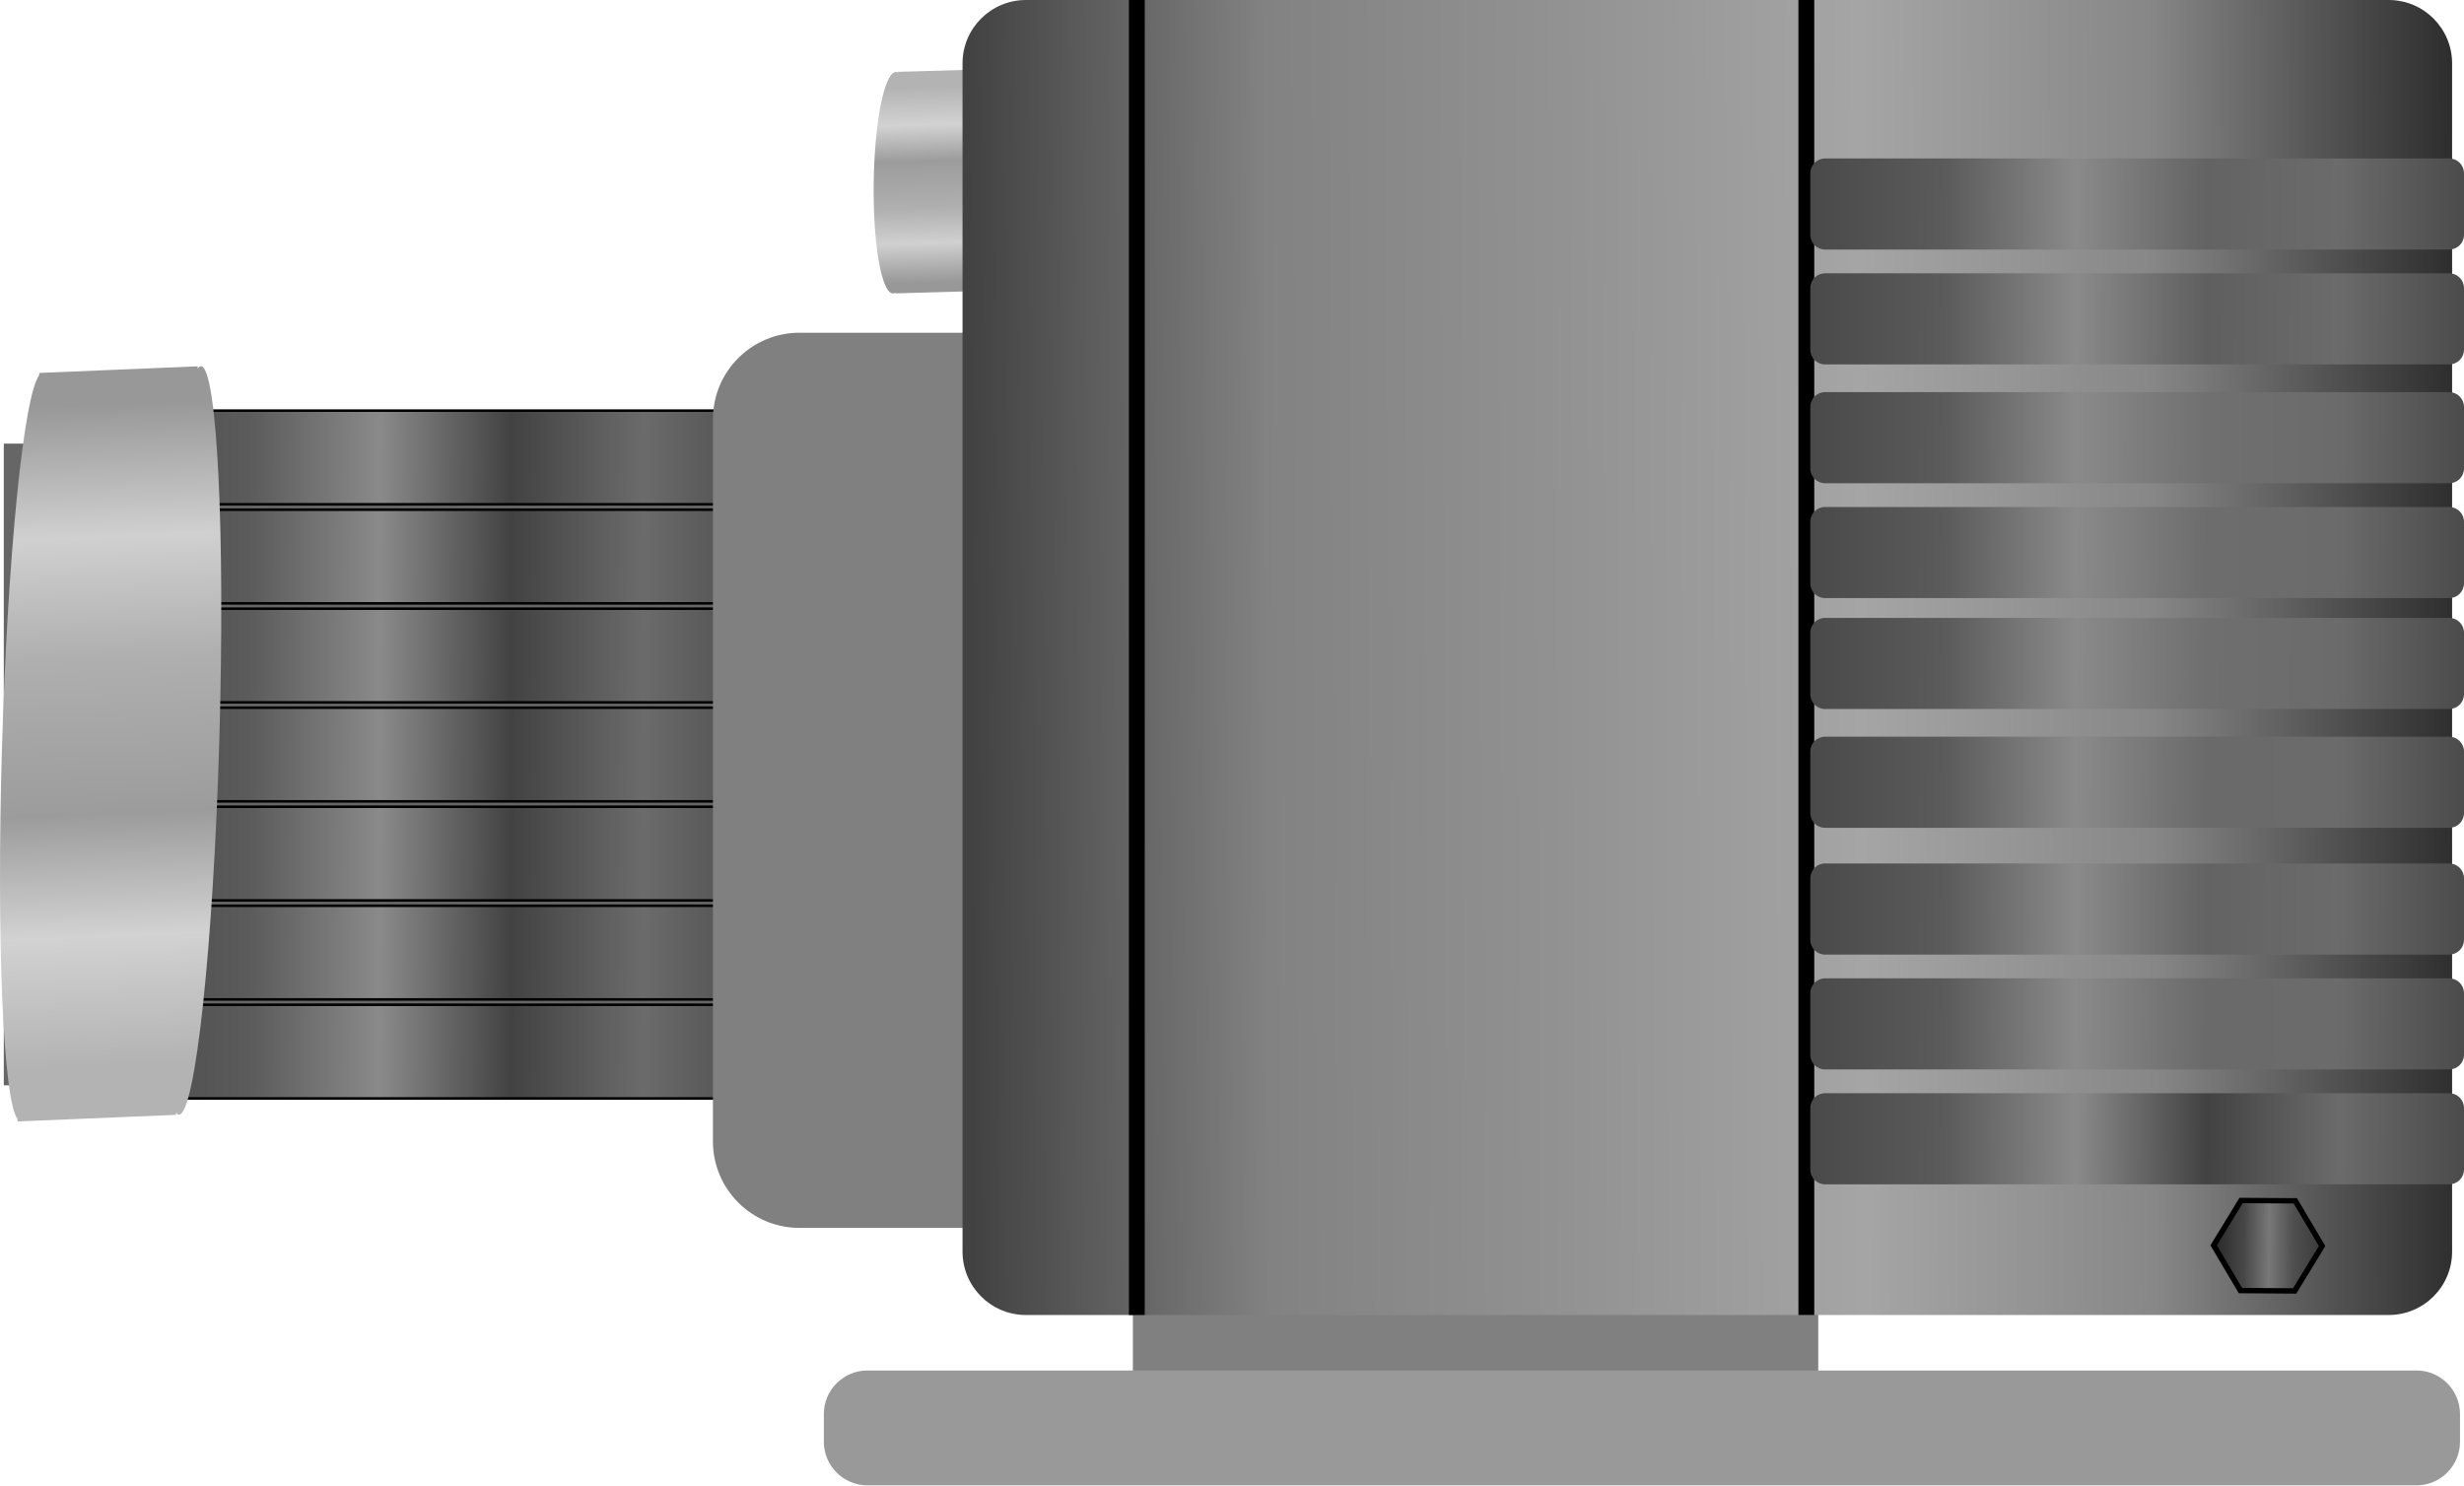
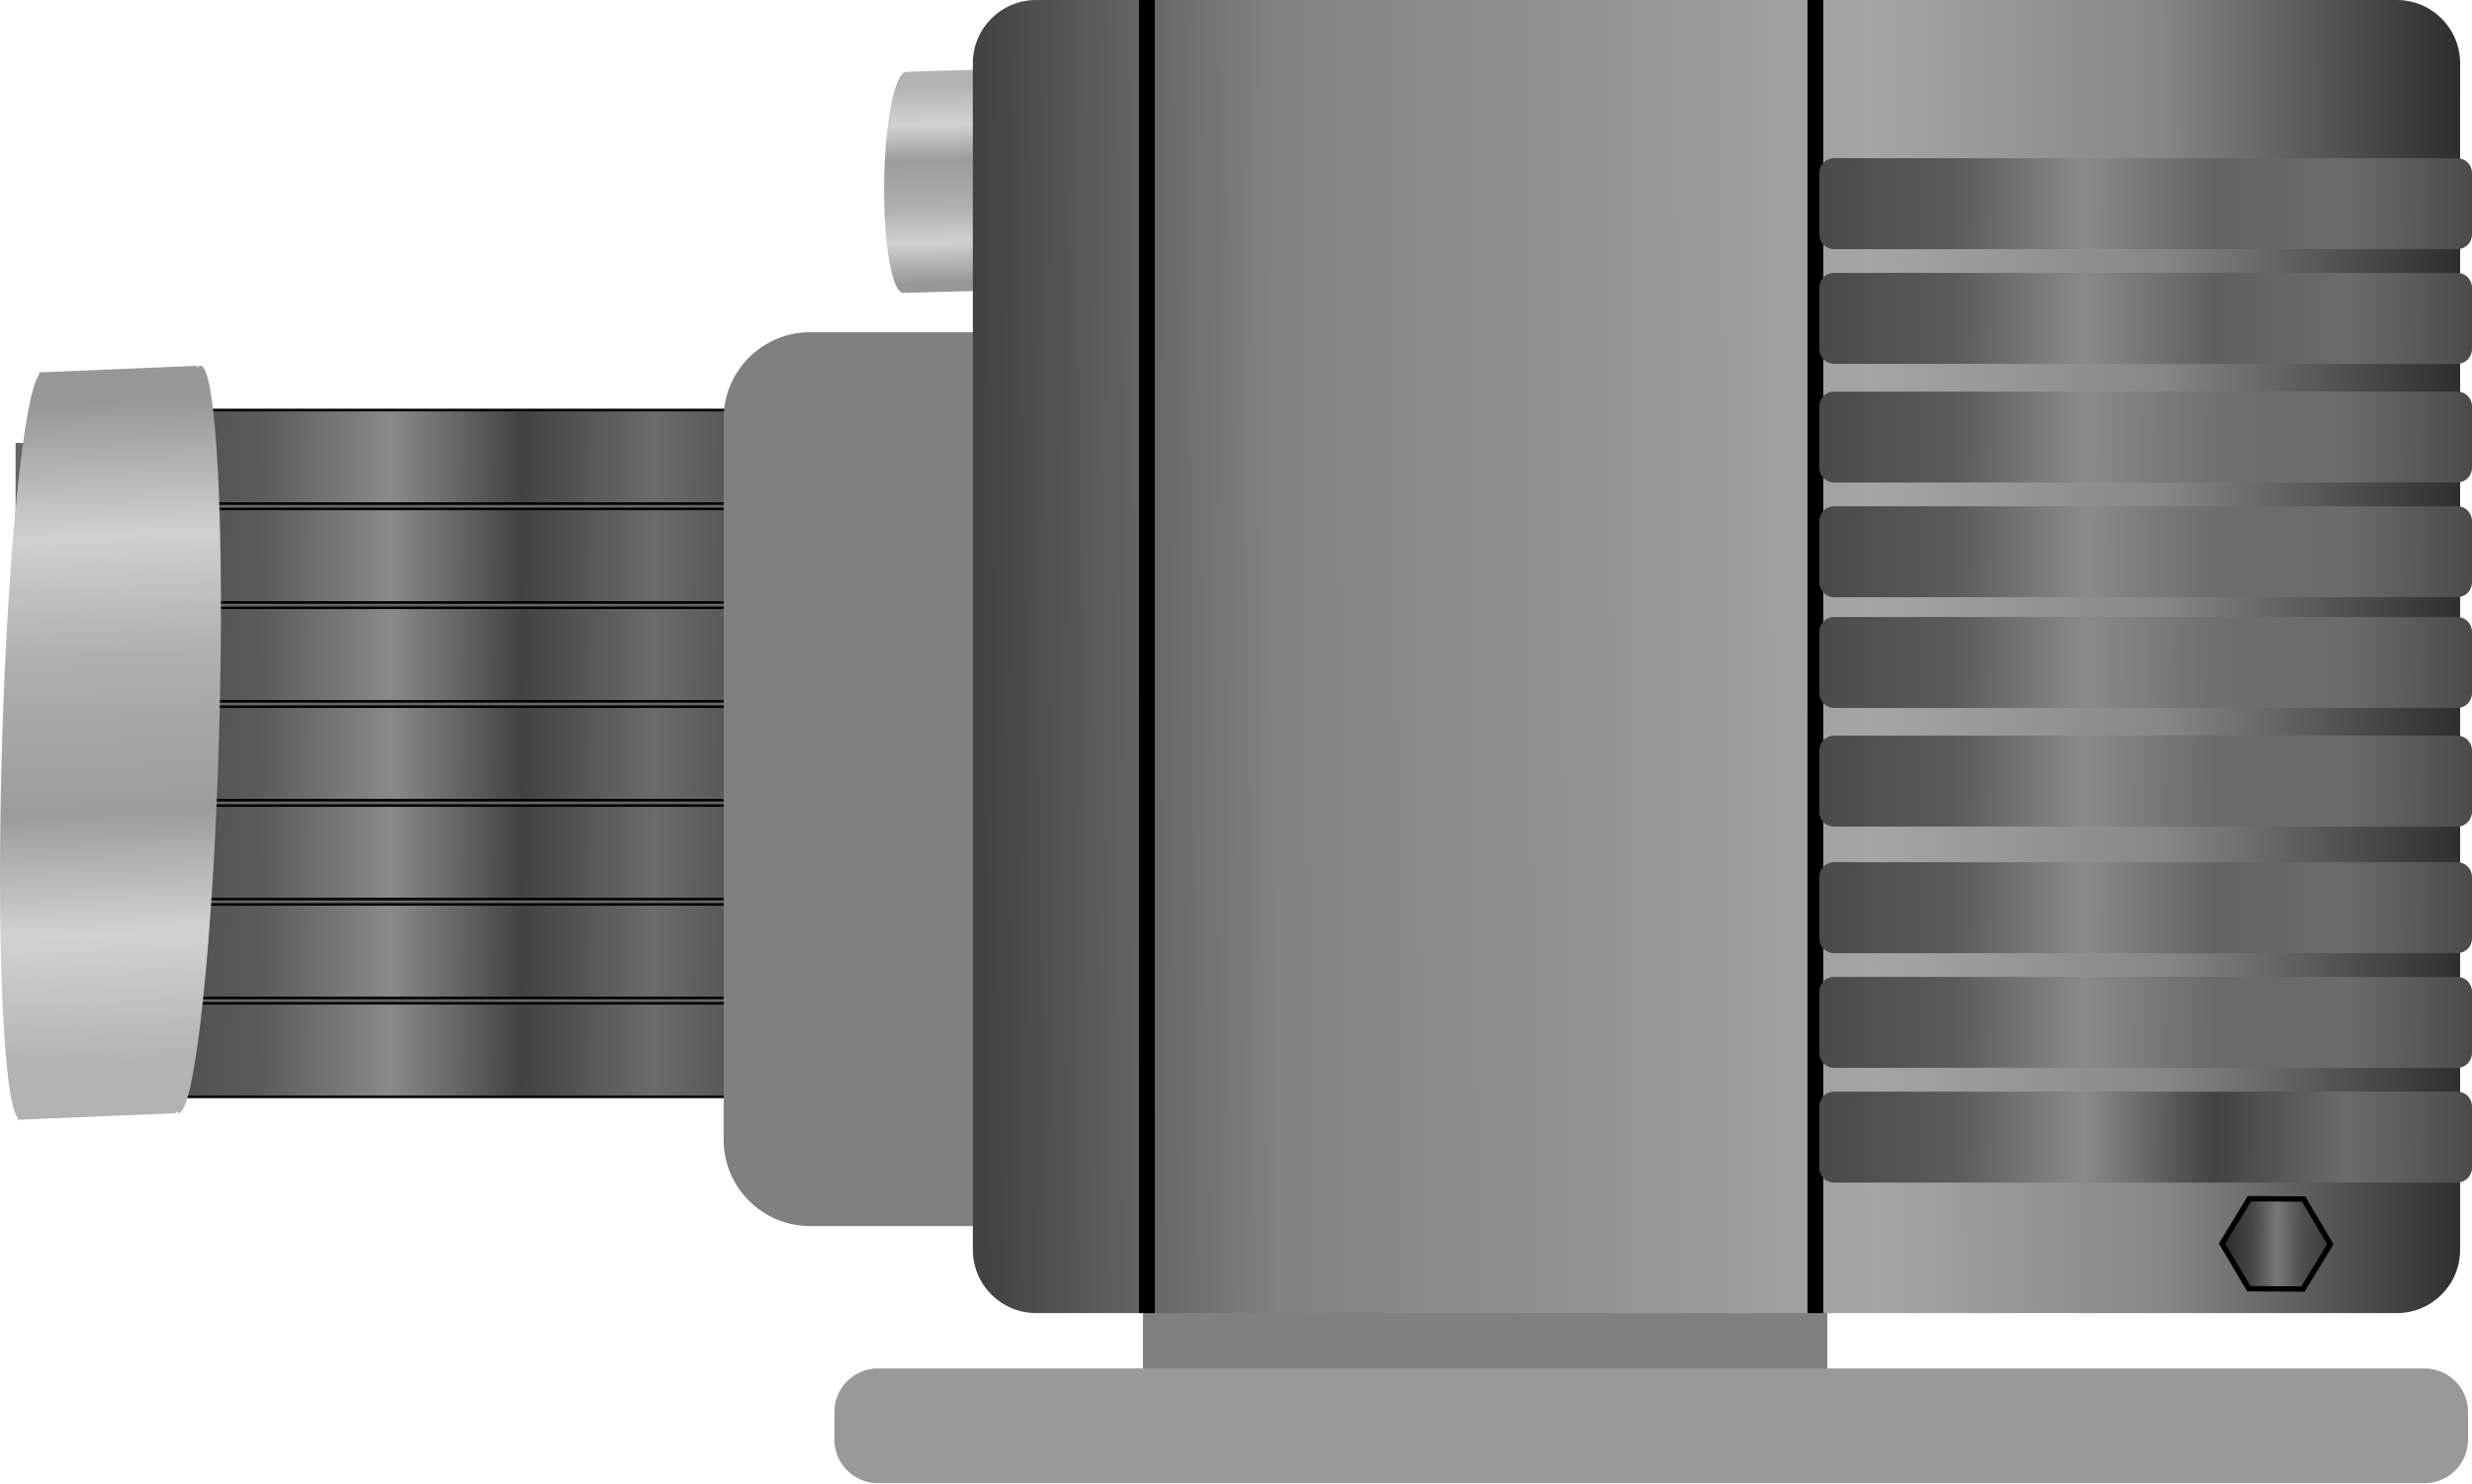
- <svg xmlns="http://www.w3.org/2000/svg" xmlns:xlink="http://www.w3.org/1999/xlink" width="281.768" height="169.888" viewBox="0 0 74.551 44.95" version="1.1" id="svg798">
+ <svg xmlns="http://www.w3.org/2000/svg" xmlns:xlink="http://www.w3.org/1999/xlink" version="1.1" id="svg798" viewBox="0 0 300 180.016">
  <defs id="defs795">
    <linearGradient id="linearGradient92545">
      <stop style="stop-color:#2f2f2f;stop-opacity:1" offset="0" id="stop92541" />
      <stop style="stop-color:#474747;stop-opacity:1" offset=".249" id="stop92549" />
      <stop style="stop-color:#787878;stop-opacity:1" offset=".5" id="stop92551" />
      <stop style="stop-color:#4f4f4f;stop-opacity:1" offset=".75" id="stop92553" />
      <stop style="stop-color:#3d3d3d;stop-opacity:1" offset="1" id="stop92543" />
    </linearGradient>
    <linearGradient id="linearGradient48625">
      <stop style="stop-color:#4a4a4a;stop-opacity:1" offset="0" id="stop48613" />
      <stop style="stop-color:#5b5b5b;stop-opacity:1" offset=".201" id="stop48615" />
      <stop style="stop-color:#8a8a8a;stop-opacity:1" offset=".4" id="stop48617" />
      <stop style="stop-color:#6a6a6a;stop-opacity:1" offset=".6" id="stop48619" />
      <stop style="stop-color:#6b6b6b;stop-opacity:1" offset=".802" id="stop48621" />
      <stop style="stop-color:#4a4a4a;stop-opacity:1" offset="1" id="stop48623" />
    </linearGradient>
    <linearGradient id="linearGradient48611">
      <stop style="stop-color:#4a4a4a;stop-opacity:1" offset="0" id="stop48599" />
      <stop style="stop-color:#5b5b5b;stop-opacity:1" offset=".201" id="stop48601" />
      <stop style="stop-color:#8a8a8a;stop-opacity:1" offset=".4" id="stop48603" />
      <stop style="stop-color:#636363;stop-opacity:1" offset=".6" id="stop48605" />
      <stop style="stop-color:#6b6b6b;stop-opacity:1" offset=".802" id="stop48607" />
      <stop style="stop-color:#4a4a4a;stop-opacity:1" offset="1" id="stop48609" />
    </linearGradient>
    <linearGradient id="linearGradient48597">
      <stop style="stop-color:#4a4a4a;stop-opacity:1" offset="0" id="stop48585" />
      <stop style="stop-color:#5b5b5b;stop-opacity:1" offset=".201" id="stop48587" />
      <stop style="stop-color:#8a8a8a;stop-opacity:1" offset=".4" id="stop48589" />
      <stop style="stop-color:#6a6a6a;stop-opacity:1" offset=".6" id="stop48591" />
      <stop style="stop-color:#6b6b6b;stop-opacity:1" offset=".802" id="stop48593" />
      <stop style="stop-color:#4a4a4a;stop-opacity:1" offset="1" id="stop48595" />
    </linearGradient>
    <linearGradient id="linearGradient48583">
      <stop style="stop-color:#4a4a4a;stop-opacity:1" offset="0" id="stop48571" />
      <stop style="stop-color:#5b5b5b;stop-opacity:1" offset=".201" id="stop48573" />
      <stop style="stop-color:#8a8a8a;stop-opacity:1" offset=".4" id="stop48575" />
      <stop style="stop-color:#6f6f6f;stop-opacity:1" offset=".6" id="stop48577" />
      <stop style="stop-color:#6b6b6b;stop-opacity:1" offset=".802" id="stop48579" />
      <stop style="stop-color:#4a4a4a;stop-opacity:1" offset="1" id="stop48581" />
    </linearGradient>
    <linearGradient id="linearGradient48569">
      <stop style="stop-color:#4a4a4a;stop-opacity:1" offset="0" id="stop48557" />
      <stop style="stop-color:#5b5b5b;stop-opacity:1" offset=".201" id="stop48559" />
      <stop style="stop-color:#8a8a8a;stop-opacity:1" offset=".4" id="stop48561" />
      <stop style="stop-color:#6d6d6d;stop-opacity:1" offset=".6" id="stop48563" />
      <stop style="stop-color:#6b6b6b;stop-opacity:1" offset=".802" id="stop48565" />
      <stop style="stop-color:#4a4a4a;stop-opacity:1" offset="1" id="stop48567" />
    </linearGradient>
    <linearGradient id="linearGradient48555">
      <stop style="stop-color:#4a4a4a;stop-opacity:1" offset="0" id="stop48543" />
      <stop style="stop-color:#5b5b5b;stop-opacity:1" offset=".201" id="stop48545" />
      <stop style="stop-color:#8a8a8a;stop-opacity:1" offset=".4" id="stop48547" />
      <stop style="stop-color:#707070;stop-opacity:1" offset=".6" id="stop48549" />
      <stop style="stop-color:#6b6b6b;stop-opacity:1" offset=".802" id="stop48551" />
      <stop style="stop-color:#4a4a4a;stop-opacity:1" offset="1" id="stop48553" />
    </linearGradient>
    <linearGradient id="linearGradient48541">
      <stop style="stop-color:#4a4a4a;stop-opacity:1" offset="0" id="stop48529" />
      <stop style="stop-color:#5b5b5b;stop-opacity:1" offset=".201" id="stop48531" />
      <stop style="stop-color:#8a8a8a;stop-opacity:1" offset=".4" id="stop48533" />
      <stop style="stop-color:#5f5f5f;stop-opacity:1" offset=".6" id="stop48535" />
      <stop style="stop-color:#6b6b6b;stop-opacity:1" offset=".802" id="stop48537" />
      <stop style="stop-color:#4a4a4a;stop-opacity:1" offset="1" id="stop48539" />
    </linearGradient>
    <linearGradient id="linearGradient48527">
      <stop style="stop-color:#4a4a4a;stop-opacity:1" offset="0" id="stop48515" />
      <stop style="stop-color:#5b5b5b;stop-opacity:1" offset=".201" id="stop48517" />
      <stop style="stop-color:#8a8a8a;stop-opacity:1" offset=".4" id="stop48519" />
      <stop style="stop-color:#636363;stop-opacity:1" offset=".6" id="stop48521" />
      <stop style="stop-color:#6b6b6b;stop-opacity:1" offset=".802" id="stop48523" />
      <stop style="stop-color:#4a4a4a;stop-opacity:1" offset="1" id="stop48525" />
    </linearGradient>
    <linearGradient id="linearGradient48501">
      <stop style="stop-color:#424242;stop-opacity:1" offset="0" id="stop48497" />
      <stop style="stop-color:#828282;stop-opacity:1" offset=".2" id="stop48505" />
      <stop style="stop-color:#929292;stop-opacity:1" offset=".4" id="stop48507" />
      <stop style="stop-color:#a5a5a5;stop-opacity:1" offset=".6" id="stop48509" />
      <stop style="stop-color:#878787;stop-opacity:1" offset=".796" id="stop48511" />
      <stop style="stop-color:#2d2d2d;stop-opacity:1" offset="1" id="stop48499" />
    </linearGradient>
    <linearGradient id="linearGradient44730">
      <stop style="stop-color:#4a4a4a;stop-opacity:1" offset="0" id="stop44726" />
      <stop style="stop-color:#5b5b5b;stop-opacity:1" offset=".201" id="stop44821" />
      <stop style="stop-color:#8a8a8a;stop-opacity:1" offset=".4" id="stop44823" />
      <stop style="stop-color:#424242;stop-opacity:1" offset=".6" id="stop44825" />
      <stop style="stop-color:#6b6b6b;stop-opacity:1" offset=".802" id="stop44829" />
      <stop style="stop-color:#4a4a4a;stop-opacity:1" offset="1" id="stop44728" />
    </linearGradient>
-     <linearGradient xlink:href="#linearGradient44730" id="linearGradient44732" x1="58.135" y1="65.447" x2="77.913" y2="65.566" gradientUnits="userSpaceOnUse" />
-     <linearGradient xlink:href="#linearGradient48625" id="linearGradient46287" gradientUnits="userSpaceOnUse" x1="58.135" y1="65.447" x2="77.913" y2="65.566" gradientTransform="translate(0 -3.476101)" />
-     <linearGradient xlink:href="#linearGradient48611" id="linearGradient46291" gradientUnits="userSpaceOnUse" gradientTransform="translate(0 -6.952203)" x1="58.135" y1="65.447" x2="77.913" y2="65.566" />
-     <linearGradient xlink:href="#linearGradient48597" id="linearGradient46295" gradientUnits="userSpaceOnUse" gradientTransform="translate(0 -10.7879)" x1="58.135" y1="65.447" x2="77.913" y2="65.566" />
-     <linearGradient xlink:href="#linearGradient48583" id="linearGradient46299" gradientUnits="userSpaceOnUse" gradientTransform="translate(0 -14.38387)" x1="58.135" y1="65.447" x2="77.913" y2="65.566" />
-     <linearGradient xlink:href="#linearGradient48569" id="linearGradient46303" gradientUnits="userSpaceOnUse" gradientTransform="translate(0 -17.7401)" x1="58.135" y1="65.447" x2="77.913" y2="65.566" />
-     <linearGradient xlink:href="#linearGradient48555" id="linearGradient46307" gradientUnits="userSpaceOnUse" gradientTransform="translate(0 -21.21621)" x1="58.135" y1="65.447" x2="77.913" y2="65.566" />
-     <linearGradient xlink:href="#linearGradient48541" id="linearGradient46311" gradientUnits="userSpaceOnUse" gradientTransform="translate(0 -24.81217)" x1="58.135" y1="65.447" x2="77.913" y2="65.566" />
-     <linearGradient xlink:href="#linearGradient48527" id="linearGradient47041" gradientUnits="userSpaceOnUse" gradientTransform="translate(0 -28.28827)" x1="58.135" y1="65.447" x2="77.913" y2="65.566" />
-     <linearGradient xlink:href="#linearGradient48501" id="linearGradient48503" x1="32.603" y1="49.265" x2="77.553" y2="49.025" gradientUnits="userSpaceOnUse" />
-     <linearGradient xlink:href="#linearGradient44730" id="linearGradient55895" gradientUnits="userSpaceOnUse" x1="58.135" y1="65.447" x2="77.913" y2="65.566" gradientTransform="translate(-51.30246 -2.637043)" />
-     <linearGradient xlink:href="#linearGradient44730" id="linearGradient58803" gradientUnits="userSpaceOnUse" gradientTransform="translate(-51.30246 -5.633682)" x1="58.135" y1="65.447" x2="77.913" y2="65.566" />
-     <linearGradient xlink:href="#linearGradient44730" id="linearGradient58807" gradientUnits="userSpaceOnUse" gradientTransform="translate(-51.30246 -8.630321)" x1="58.135" y1="65.447" x2="77.913" y2="65.566" />
-     <linearGradient xlink:href="#linearGradient44730" id="linearGradient58811" gradientUnits="userSpaceOnUse" gradientTransform="translate(-51.30246 -11.62696)" x1="58.135" y1="65.447" x2="77.913" y2="65.566" />
-     <linearGradient xlink:href="#linearGradient44730" id="linearGradient58815" gradientUnits="userSpaceOnUse" gradientTransform="translate(-51.30246 -14.6236)" x1="58.135" y1="65.447" x2="77.913" y2="65.566" />
-     <linearGradient xlink:href="#linearGradient44730" id="linearGradient58819" gradientUnits="userSpaceOnUse" gradientTransform="translate(-51.30246 -17.62024)" x1="58.135" y1="65.447" x2="77.913" y2="65.566" />
-     <linearGradient xlink:href="#linearGradient44730" id="linearGradient66085" gradientUnits="userSpaceOnUse" gradientTransform="translate(-51.30246 -20.61688)" x1="58.135" y1="65.447" x2="77.913" y2="65.566" />
-     <linearGradient xlink:href="#linearGradient31314" id="linearGradient31318" x1="134.835" y1="185.429" x2="171.708" y2="185.429" gradientUnits="userSpaceOnUse" gradientTransform="matrix(.01797 -.61903 .21754 -.00907 -36.50511 150.3196)" />
+     <linearGradient xlink:href="#linearGradient44730" id="linearGradient44732" x1="58.135" y1="65.447" x2="77.913" y2="65.566" gradientUnits="userSpaceOnUse" gradientTransform="matrix(4.00484 0 0 4.00484 -8.306205 -33.65419)" />
+     <linearGradient xlink:href="#linearGradient48625" id="linearGradient46287" gradientUnits="userSpaceOnUse" x1="58.135" y1="65.447" x2="77.913" y2="65.566" gradientTransform="matrix(4.00484 0 0 4.00484 -8.306205 -47.57544)" />
+     <linearGradient xlink:href="#linearGradient48611" id="linearGradient46291" gradientUnits="userSpaceOnUse" gradientTransform="matrix(4.00484 0 0 4.00484 -8.306205 -61.49668)" x1="58.135" y1="65.447" x2="77.913" y2="65.566" />
+     <linearGradient xlink:href="#linearGradient48597" id="linearGradient46295" gradientUnits="userSpaceOnUse" gradientTransform="matrix(4.00484 0 0 4.00484 -8.306205 -76.85806)" x1="58.135" y1="65.447" x2="77.913" y2="65.566" />
+     <linearGradient xlink:href="#linearGradient48583" id="linearGradient46299" gradientUnits="userSpaceOnUse" gradientTransform="matrix(4.00484 0 0 4.00484 -8.306205 -91.25935)" x1="58.135" y1="65.447" x2="77.913" y2="65.566" />
+     <linearGradient xlink:href="#linearGradient48569" id="linearGradient46303" gradientUnits="userSpaceOnUse" gradientTransform="matrix(4.00484 0 0 4.00484 -8.306205 -104.7006)" x1="58.135" y1="65.447" x2="77.913" y2="65.566" />
+     <linearGradient xlink:href="#linearGradient48555" id="linearGradient46307" gradientUnits="userSpaceOnUse" gradientTransform="matrix(4.00484 0 0 4.00484 -8.306205 -118.6218)" x1="58.135" y1="65.447" x2="77.913" y2="65.566" />
+     <linearGradient xlink:href="#linearGradient48541" id="linearGradient46311" gradientUnits="userSpaceOnUse" gradientTransform="matrix(4.00484 0 0 4.00484 -8.306205 -133.0231)" x1="58.135" y1="65.447" x2="77.913" y2="65.566" />
+     <linearGradient xlink:href="#linearGradient48527" id="linearGradient47041" gradientUnits="userSpaceOnUse" gradientTransform="matrix(4.00484 0 0 4.00484 -8.306205 -146.9443)" x1="58.135" y1="65.447" x2="77.913" y2="65.566" />
+     <linearGradient xlink:href="#linearGradient48501" id="linearGradient48503" x1="32.603" y1="49.265" x2="77.553" y2="49.025" gradientUnits="userSpaceOnUse" gradientTransform="matrix(4.00484 0 0 4.00484 -8.306205 -33.65419)" />
+     <linearGradient xlink:href="#linearGradient44730" id="linearGradient55895" gradientUnits="userSpaceOnUse" x1="58.135" y1="65.447" x2="77.913" y2="65.566" gradientTransform="matrix(4.00484 0 0 4.00484 -213.7646 -44.21514)" />
+     <linearGradient xlink:href="#linearGradient44730" id="linearGradient58803" gradientUnits="userSpaceOnUse" gradientTransform="matrix(4.00484 0 0 4.00484 -213.7646 -56.21621)" x1="58.135" y1="65.447" x2="77.913" y2="65.566" />
+     <linearGradient xlink:href="#linearGradient44730" id="linearGradient58807" gradientUnits="userSpaceOnUse" gradientTransform="matrix(4.00484 0 0 4.00484 -213.7646 -68.21728)" x1="58.135" y1="65.447" x2="77.913" y2="65.566" />
+     <linearGradient xlink:href="#linearGradient44730" id="linearGradient58811" gradientUnits="userSpaceOnUse" gradientTransform="matrix(4.00484 0 0 4.00484 -213.7646 -80.21837)" x1="58.135" y1="65.447" x2="77.913" y2="65.566" />
+     <linearGradient xlink:href="#linearGradient44730" id="linearGradient58815" gradientUnits="userSpaceOnUse" gradientTransform="matrix(4.00484 0 0 4.00484 -213.7646 -92.21944)" x1="58.135" y1="65.447" x2="77.913" y2="65.566" />
+     <linearGradient xlink:href="#linearGradient44730" id="linearGradient58819" gradientUnits="userSpaceOnUse" gradientTransform="matrix(4.00484 0 0 4.00484 -213.7646 -104.2205)" x1="58.135" y1="65.447" x2="77.913" y2="65.566" />
+     <linearGradient xlink:href="#linearGradient44730" id="linearGradient66085" gradientUnits="userSpaceOnUse" gradientTransform="matrix(4.00484 0 0 4.00484 -213.7646 -116.2216)" x1="58.135" y1="65.447" x2="77.913" y2="65.566" />
+     <linearGradient xlink:href="#linearGradient31314" id="linearGradient31318" x1="134.835" y1="185.429" x2="171.708" y2="185.429" gradientUnits="userSpaceOnUse" gradientTransform="matrix(.07195 -2.4791 .8712 -.0363 -155.9382 568.3526)" />
    <linearGradient id="linearGradient31314">
      <stop style="stop-color:#b3b3b3;stop-opacity:1" offset=".077" id="stop31302" />
      <stop style="stop-color:#d2d2d2;stop-opacity:1" offset=".249" id="stop31304" />
      <stop style="stop-color:#9c9c9c;stop-opacity:1" offset=".41" id="stop31306" />
      <stop style="stop-color:#afafaf;stop-opacity:1" offset=".618" id="stop31308" />
      <stop style="stop-color:#d0d0d0;stop-opacity:1" offset=".779" id="stop31310" />
      <stop style="stop-color:#989898;stop-opacity:1" offset=".955" id="stop31312" />
    </linearGradient>
-     <linearGradient xlink:href="#linearGradient31314" id="linearGradient76316" gradientUnits="userSpaceOnUse" gradientTransform="matrix(-.0023 .1832 -.15387 .0043 60.88654 7.743835)" x1="134.835" y1="185.429" x2="171.708" y2="185.429" />
+     <linearGradient xlink:href="#linearGradient31314" id="linearGradient76316" gradientUnits="userSpaceOnUse" gradientTransform="matrix(-.00923 .73369 -.6162 .01718 235.5349 -2.641333)" x1="134.835" y1="185.429" x2="171.708" y2="185.429" />
    <linearGradient xlink:href="#linearGradient92545" id="linearGradient92547" x1="6.357" y1="24.031" x2="18.098" y2="24.152" gradientUnits="userSpaceOnUse" />
  </defs>
-   <g id="layer1" transform="translate(-3.241717 -31.16505)">
-     <rect style="fill:gray;stroke-width:.65;stroke-linecap:square;paint-order:markers stroke fill" id="rect50079" width="20.737" height="7.192" x="37.518" y="67.245" ry=".446" />
-     <rect style="fill:#666;stroke-width:.375;stroke-linecap:square;paint-order:markers stroke fill" id="rect19760" width="34.761" height="19.418" x="3.356" y="44.59" ry="2.987" rx="0" />
-     <rect style="fill:url(#linearGradient55895);fill-opacity:1;stroke:#000;stroke-width:.156;stroke-linecap:square;stroke-opacity:1;paint-order:markers stroke fill" id="rect55893" width="19.778" height="2.757" x="6.712" y="61.611" ry=".446" />
-     <rect style="fill:url(#linearGradient58819);fill-opacity:1;stroke:#000;stroke-width:.156;stroke-linecap:square;stroke-opacity:1;paint-order:markers stroke fill" id="rect58817" width="19.778" height="2.757" x="6.712" y="46.628" ry=".446" />
-     <rect style="fill:url(#linearGradient58815);fill-opacity:1;stroke:#000;stroke-width:.156;stroke-linecap:square;stroke-opacity:1;paint-order:markers stroke fill" id="rect58813" width="19.778" height="2.757" x="6.712" y="49.624" ry=".446" />
-     <rect style="fill:url(#linearGradient58811);fill-opacity:1;stroke:#000;stroke-width:.156;stroke-linecap:square;stroke-opacity:1;paint-order:markers stroke fill" id="rect58809" width="19.778" height="2.757" x="6.712" y="52.621" ry=".446" />
-     <rect style="fill:url(#linearGradient58807);fill-opacity:1;stroke:#000;stroke-width:.156;stroke-linecap:square;stroke-opacity:1;paint-order:markers stroke fill" id="rect58805" width="19.778" height="2.757" x="6.712" y="55.618" ry=".446" />
-     <rect style="fill:url(#linearGradient58803);fill-opacity:1;stroke:#000;stroke-width:.156;stroke-linecap:square;stroke-opacity:1;paint-order:markers stroke fill" id="rect58801" width="19.778" height="2.757" x="6.712" y="58.614" ry=".446" />
-     <rect style="fill:url(#linearGradient66085);fill-opacity:1;stroke:#000;stroke-width:.156;stroke-linecap:square;stroke-opacity:1;paint-order:markers stroke fill" id="rect66083" width="19.778" height="2.757" x="6.712" y="43.631" ry=".446" />
-     <rect style="fill:gray;stroke-width:.293;stroke-linecap:square;paint-order:markers stroke fill" id="rect32992" width="10.428" height="27.09" x="24.812" y="41.234" ry="2.618" />
-     <path id="path31294" style="fill:url(#linearGradient31318);fill-opacity:1;stroke-width:.347" d="M3.3 53.81a.889 11.331 1.688 0 0 .473 11.223l-.002.07.091-.004 4.705-.196.002-.07a.889 11.331 1.688 0 0 .089.066.889 11.331 1.688 0 0 1.22-11.363.889 11.331 1.688 0 0-.562-11.289.889 11.331 1.688 0 0-.093.075l.002-.071-4.705.196-.091.004-.002.071a.889 11.331 1.688 0 0-1.126 11.288Zm.557 11.462 4.847-.375z" />
-     <path id="path76314" style="fill:url(#linearGradient76316);fill-opacity:1;stroke-width:.159" d="M34.328 36.58a.63 3.352.806 0 0-.523-3.315l0-.021-.065.002-3.328.093-0.0.021a.63 3.352.806 0 0-.064-.019.63 3.352.806 0 0-.672 3.37.63 3.352.806 0 0 .588 3.334.63 3.352.806 0 0 .065-.023l-0.0.021 3.328-.093.065-.002 0-.021a.63 3.352.806 0 0 .607-3.347zm-.587-3.386-3.425.147z" />
-     <rect style="fill:url(#linearGradient48503);fill-opacity:1;stroke-width:.299;stroke-linecap:square;paint-order:markers stroke fill" id="rect19032" width="45.069" height="39.795" x="32.364" y="31.165" ry="1.918" />
-     <rect style="fill:#999;stroke-width:.277;stroke-linecap:square;paint-order:markers stroke fill" id="rect26348" width="49.504" height="3.476" x="28.168" y="72.639" ry="1.319" />
-     <rect style="fill:#000;stroke-width:.152;stroke-linecap:square;paint-order:markers stroke fill" id="rect31432" width=".479" height="39.795" x="57.655" y="31.165" ry="0" />
-     <rect style="fill:#000;stroke-width:.152;stroke-linecap:square;paint-order:markers stroke fill" id="rect38076" width=".479" height="39.795" x="37.398" y="31.165" ry="0" />
-     <rect style="fill:url(#linearGradient44732);fill-opacity:1;stroke-width:.156;stroke-linecap:square;paint-order:markers stroke fill" id="rect43160" width="19.778" height="2.757" x="58.015" y="64.248" ry=".446" />
-     <rect style="fill:url(#linearGradient46287);fill-opacity:1;stroke-width:.156;stroke-linecap:square;paint-order:markers stroke fill" id="rect46285" width="19.778" height="2.757" x="58.015" y="60.772" ry=".446" />
-     <rect style="fill:url(#linearGradient46291);fill-opacity:1;stroke-width:.156;stroke-linecap:square;paint-order:markers stroke fill" id="rect46289" width="19.778" height="2.757" x="58.015" y="57.296" ry=".446" />
-     <rect style="fill:url(#linearGradient46295);fill-opacity:1;stroke-width:.156;stroke-linecap:square;paint-order:markers stroke fill" id="rect46293" width="19.778" height="2.757" x="58.015" y="53.46" ry=".446" />
-     <rect style="fill:url(#linearGradient46299);fill-opacity:1;stroke-width:.156;stroke-linecap:square;paint-order:markers stroke fill" id="rect46297" width="19.778" height="2.757" x="58.015" y="49.864" ry=".446" />
-     <rect style="fill:url(#linearGradient46303);fill-opacity:1;stroke-width:.156;stroke-linecap:square;paint-order:markers stroke fill" id="rect46301" width="19.778" height="2.757" x="58.015" y="46.508" ry=".446" />
-     <rect style="fill:url(#linearGradient46307);fill-opacity:1;stroke-width:.156;stroke-linecap:square;paint-order:markers stroke fill" id="rect46305" width="19.778" height="2.757" x="58.015" y="43.032" ry=".446" />
-     <rect style="fill:url(#linearGradient46311);fill-opacity:1;stroke-width:.156;stroke-linecap:square;paint-order:markers stroke fill" id="rect46309" width="19.778" height="2.757" x="58.015" y="39.436" ry=".446" />
-     <rect style="fill:url(#linearGradient47041);fill-opacity:1;stroke-width:.156;stroke-linecap:square;paint-order:markers stroke fill" id="rect47039" width="19.778" height="2.757" x="58.015" y="35.96" ry=".446" />
-     <path style="fill:url(#linearGradient92547);fill-opacity:1;stroke:#000;stroke-width:1.332;stroke-linecap:square;stroke-dasharray:none;stroke-opacity:1;paint-order:markers stroke fill" id="path91087" d="m15.103 29.487-6.066-.042-2.997-5.274 3.069-5.232 6.066.042 2.997 5.274z" transform="matrix(.25434 0 0 .24408 68.78029 62.95284)" />
+   <g id="pump" transform="translate(-3.241714 -91.157)">
+     <rect style="fill:gray;stroke-width:2.603;stroke-linecap:square;paint-order:markers stroke fill" id="rect50079" width="83.047" height="28.803" x="141.947" y="235.65" ry="1.788" />
+     <rect style="fill:#666;stroke-width:1.502;stroke-linecap:square;paint-order:markers stroke fill" id="rect19760" width="139.212" height="77.767" x="5.135" y="144.922" ry="11.964" rx="0" />
+     <rect style="fill:url(#linearGradient55895);fill-opacity:1;stroke:#000;stroke-width:.625;stroke-linecap:square;stroke-opacity:1;paint-order:markers stroke fill" id="rect55893" width="79.207" height="11.041" x="18.576" y="213.088" ry="1.788" />
+     <rect style="fill:url(#linearGradient58819);fill-opacity:1;stroke:#000;stroke-width:.625;stroke-linecap:square;stroke-opacity:1;paint-order:markers stroke fill" id="rect58817" width="79.207" height="11.041" x="18.576" y="153.083" ry="1.788" />
+     <rect style="fill:url(#linearGradient58815);fill-opacity:1;stroke:#000;stroke-width:.625;stroke-linecap:square;stroke-opacity:1;paint-order:markers stroke fill" id="rect58813" width="79.207" height="11.041" x="18.576" y="165.084" ry="1.788" />
+     <rect style="fill:url(#linearGradient58811);fill-opacity:1;stroke:#000;stroke-width:.625;stroke-linecap:square;stroke-opacity:1;paint-order:markers stroke fill" id="rect58809" width="79.207" height="11.041" x="18.576" y="177.085" ry="1.788" />
+     <rect style="fill:url(#linearGradient58807);fill-opacity:1;stroke:#000;stroke-width:.625;stroke-linecap:square;stroke-opacity:1;paint-order:markers stroke fill" id="rect58805" width="79.207" height="11.041" x="18.576" y="189.086" ry="1.788" />
+     <rect style="fill:url(#linearGradient58803);fill-opacity:1;stroke:#000;stroke-width:.625;stroke-linecap:square;stroke-opacity:1;paint-order:markers stroke fill" id="rect58801" width="79.207" height="11.041" x="18.576" y="201.087" ry="1.788" />
+     <rect style="fill:url(#linearGradient66085);fill-opacity:1;stroke:#000;stroke-width:.625;stroke-linecap:square;stroke-opacity:1;paint-order:markers stroke fill" id="rect66083" width="79.207" height="11.041" x="18.576" y="141.081" ry="1.788" />
+     <rect style="fill:gray;stroke-width:1.173;stroke-linecap:square;paint-order:markers stroke fill" id="rect32992" width="41.764" height="108.49" x="91.063" y="131.481" ry="10.484" />
+     <path id="path31294" style="fill:url(#linearGradient31318);fill-opacity:1;stroke-width:1.39" d="M3.476 181.847a3.561 45.38 1.688 0 0 1.893 44.946l-.008.28.366-.015 18.841-.785.008-.28a3.561 45.38 1.688 0 0 .358.265 3.561 45.38 1.688 0 0 4.884-45.508 3.561 45.38 1.688 0 0-2.252-45.211 3.561 45.38 1.688 0 0-.374.301l.008-.285-18.841.785-.366.015-.008.286a3.561 45.38 1.688 0 0-4.509 45.207zm2.23 45.903 19.411-1.5Z" />
+     <path id="path76314" style="fill:url(#linearGradient76316);fill-opacity:1;stroke-width:.636" d="M129.172 112.841a2.522 13.426.806 0 0-2.096-13.278l.001-.083-.259.007-13.326.372-.001.083a2.522 13.426.806 0 0-.258-.076 2.522 13.426.806 0 0-2.693 13.494 2.522 13.426.806 0 0 2.355 13.354 2.522 13.426.806 0 0 .26-.092l-.001.085 13.326-.372.259-.007.001-.085a2.522 13.426.806 0 0 2.432-13.403zm-2.351-13.559-13.718.587z" />
+     <rect style="fill:url(#linearGradient48503);fill-opacity:1;stroke-width:1.198;stroke-linecap:square;paint-order:markers stroke fill" id="rect19032" width="180.496" height="159.374" x="121.305" y="91.157" ry="7.681" />
+     <rect style="fill:#999;stroke-width:1.11;stroke-linecap:square;paint-order:markers stroke fill" id="rect26348" width="198.258" height="13.921" x="104.504" y="257.252" ry="5.28" />
+     <rect style="fill:#000;stroke-width:.609;stroke-linecap:square;paint-order:markers stroke fill" id="rect31432" width="1.92" height="159.374" x="222.594" y="91.157" ry="0" />
+     <rect style="fill:#000;stroke-width:.609;stroke-linecap:square;paint-order:markers stroke fill" id="rect38076" width="1.92" height="159.374" x="141.467" y="91.157" ry="0" />
+     <rect style="fill:url(#linearGradient44732);fill-opacity:1;stroke-width:.625;stroke-linecap:square;paint-order:markers stroke fill" id="rect43160" width="79.207" height="11.041" x="224.035" y="223.649" ry="1.788" />
+     <rect style="fill:url(#linearGradient46287);fill-opacity:1;stroke-width:.625;stroke-linecap:square;paint-order:markers stroke fill" id="rect46285" width="79.207" height="11.041" x="224.035" y="209.728" ry="1.788" />
+     <rect style="fill:url(#linearGradient46291);fill-opacity:1;stroke-width:.625;stroke-linecap:square;paint-order:markers stroke fill" id="rect46289" width="79.207" height="11.041" x="224.035" y="195.806" ry="1.788" />
+     <rect style="fill:url(#linearGradient46295);fill-opacity:1;stroke-width:.625;stroke-linecap:square;paint-order:markers stroke fill" id="rect46293" width="79.207" height="11.041" x="224.035" y="180.445" ry="1.788" />
+     <rect style="fill:url(#linearGradient46299);fill-opacity:1;stroke-width:.625;stroke-linecap:square;paint-order:markers stroke fill" id="rect46297" width="79.207" height="11.041" x="224.035" y="166.044" ry="1.788" />
+     <rect style="fill:url(#linearGradient46303);fill-opacity:1;stroke-width:.625;stroke-linecap:square;paint-order:markers stroke fill" id="rect46301" width="79.207" height="11.041" x="224.035" y="152.603" ry="1.788" />
+     <rect style="fill:url(#linearGradient46307);fill-opacity:1;stroke-width:.625;stroke-linecap:square;paint-order:markers stroke fill" id="rect46305" width="79.207" height="11.041" x="224.035" y="138.681" ry="1.788" />
+     <rect style="fill:url(#linearGradient46311);fill-opacity:1;stroke-width:.625;stroke-linecap:square;paint-order:markers stroke fill" id="rect46309" width="79.207" height="11.041" x="224.035" y="124.28" ry="1.788" />
+     <rect style="fill:url(#linearGradient47041);fill-opacity:1;stroke-width:.625;stroke-linecap:square;paint-order:markers stroke fill" id="rect47039" width="79.207" height="11.041" x="224.035" y="110.359" ry="1.788" />
+     <path style="fill:url(#linearGradient92547);fill-opacity:1;stroke:#000;stroke-width:1.332;stroke-linecap:square;stroke-dasharray:none;stroke-opacity:1;paint-order:markers stroke fill" id="path91087" d="m15.103 29.487-6.066-.042-2.997-5.274 3.069-5.232 6.066.042 2.997 5.274z" transform="matrix(1.01858 0 0 .97751 267.1482 218.4622)" />
  </g>
</svg>
